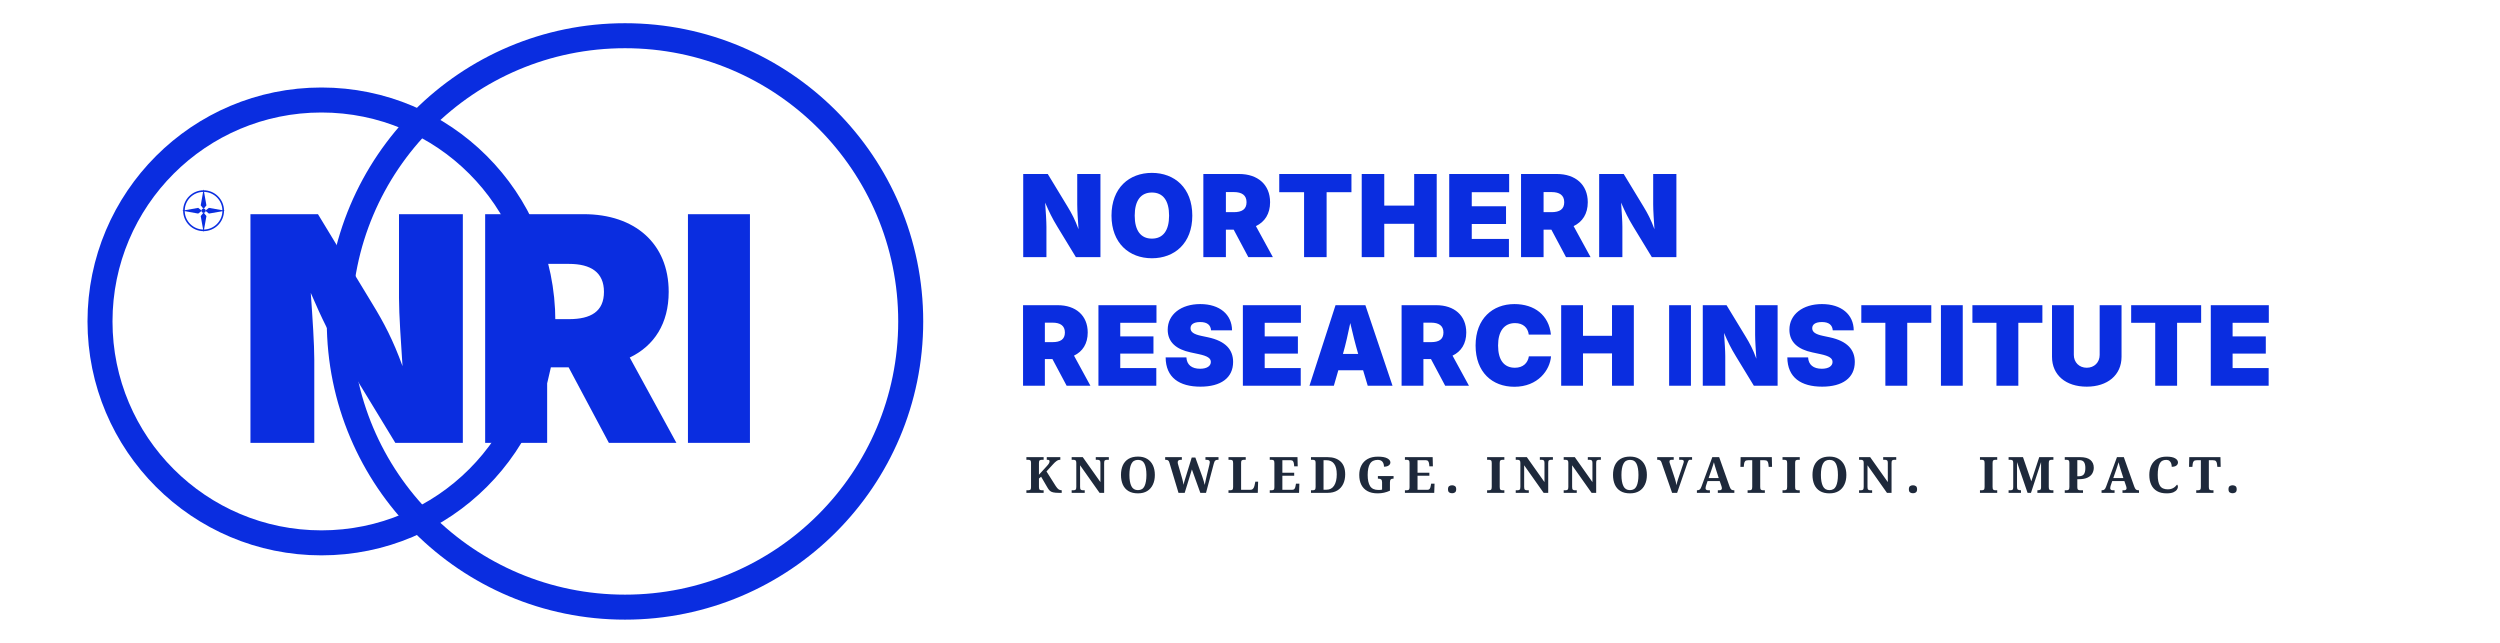
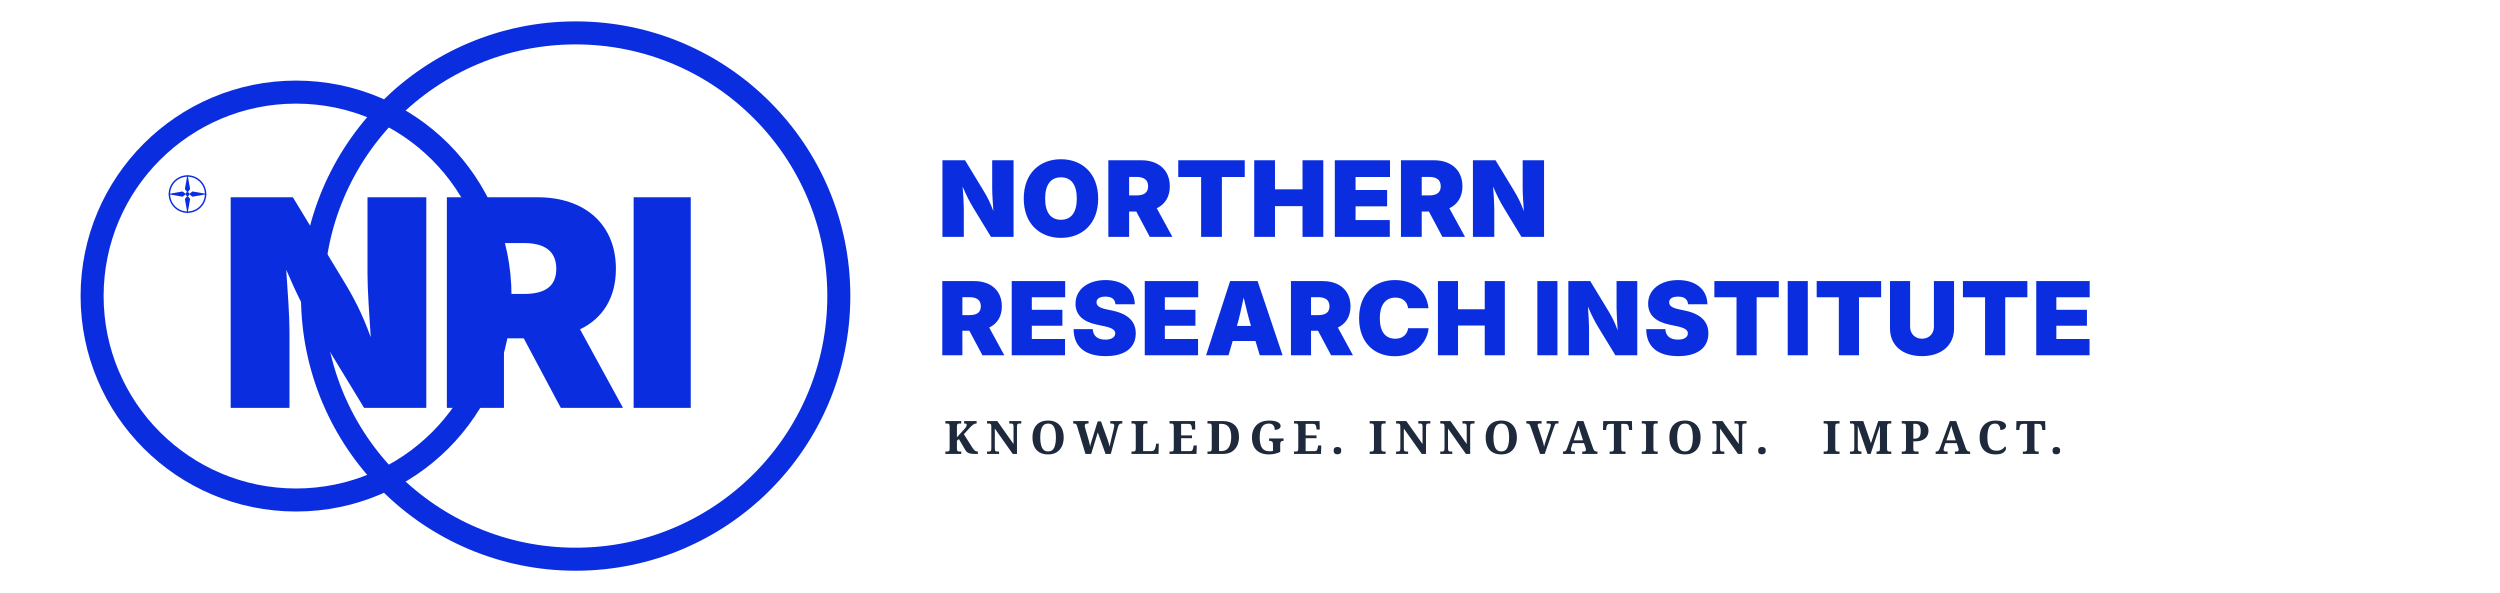
- <svg xmlns="http://www.w3.org/2000/svg" viewBox="0 0 700 180" role="img" aria-label="Northern Research Institute">
+ <svg xmlns="http://www.w3.org/2000/svg" viewBox="0 0 760 180" role="img" aria-label="Northern Research Institute">
  <circle cx="90" cy="90" r="62" fill="none" stroke="#0a2de0" stroke-width="7" />
  <circle cx="175" cy="90" r="80" fill="none" stroke="#0a2de0" stroke-width="7" />
  <g transform="translate(50,52) scale(0.5)" fill="none" stroke="#0a2de0" stroke-width="1.2">
    <circle cx="14" cy="14" r="11" stroke-width="0.9" />
    <circle cx="14" cy="14" r="1.2" fill="#0a2de0" stroke="none" />
    <path d="M14 2 L15.6 11 L14 13 L12.4 11 Z" fill="#0a2de0" stroke="none" />
    <path d="M14 26 L15.6 17 L14 15 L12.4 17 Z" fill="#0a2de0" stroke="none" />
    <path d="M2 14 L11 12.4 L13 14 L11 15.6 Z" fill="#0a2de0" stroke="none" />
    <path d="M26 14 L17 15.6 L15 14 L17 12.4 Z" fill="#0a2de0" stroke="none" />
  </g>
  <text x="66" y="124" font-family="Inter, Arial Black, sans-serif" font-size="88" font-weight="900" fill="#0a2de0" letter-spacing="-2">NRI</text>
  <text x="285" y="72" font-family="Inter, Arial, sans-serif" font-size="32" font-weight="900" fill="#0a2de0" letter-spacing="0.5">NORTHERN</text>
  <text x="285" y="108" font-family="Inter, Arial, sans-serif" font-size="31" font-weight="900" fill="#0a2de0" letter-spacing="0.4">RESEARCH INSTITUTE</text>
  <text x="287" y="138" font-family="Georgia, serif" font-size="14" font-weight="600" fill="#1e293b" letter-spacing="2.4">KNOWLEDGE.</text>
  <text x="416" y="138" font-family="Georgia, serif" font-size="14" font-weight="600" fill="#1e293b" letter-spacing="2.4">INNOVATION.</text>
  <text x="554" y="138" font-family="Georgia, serif" font-size="14" font-weight="600" fill="#1e293b" letter-spacing="2.4">IMPACT.</text>
</svg>
